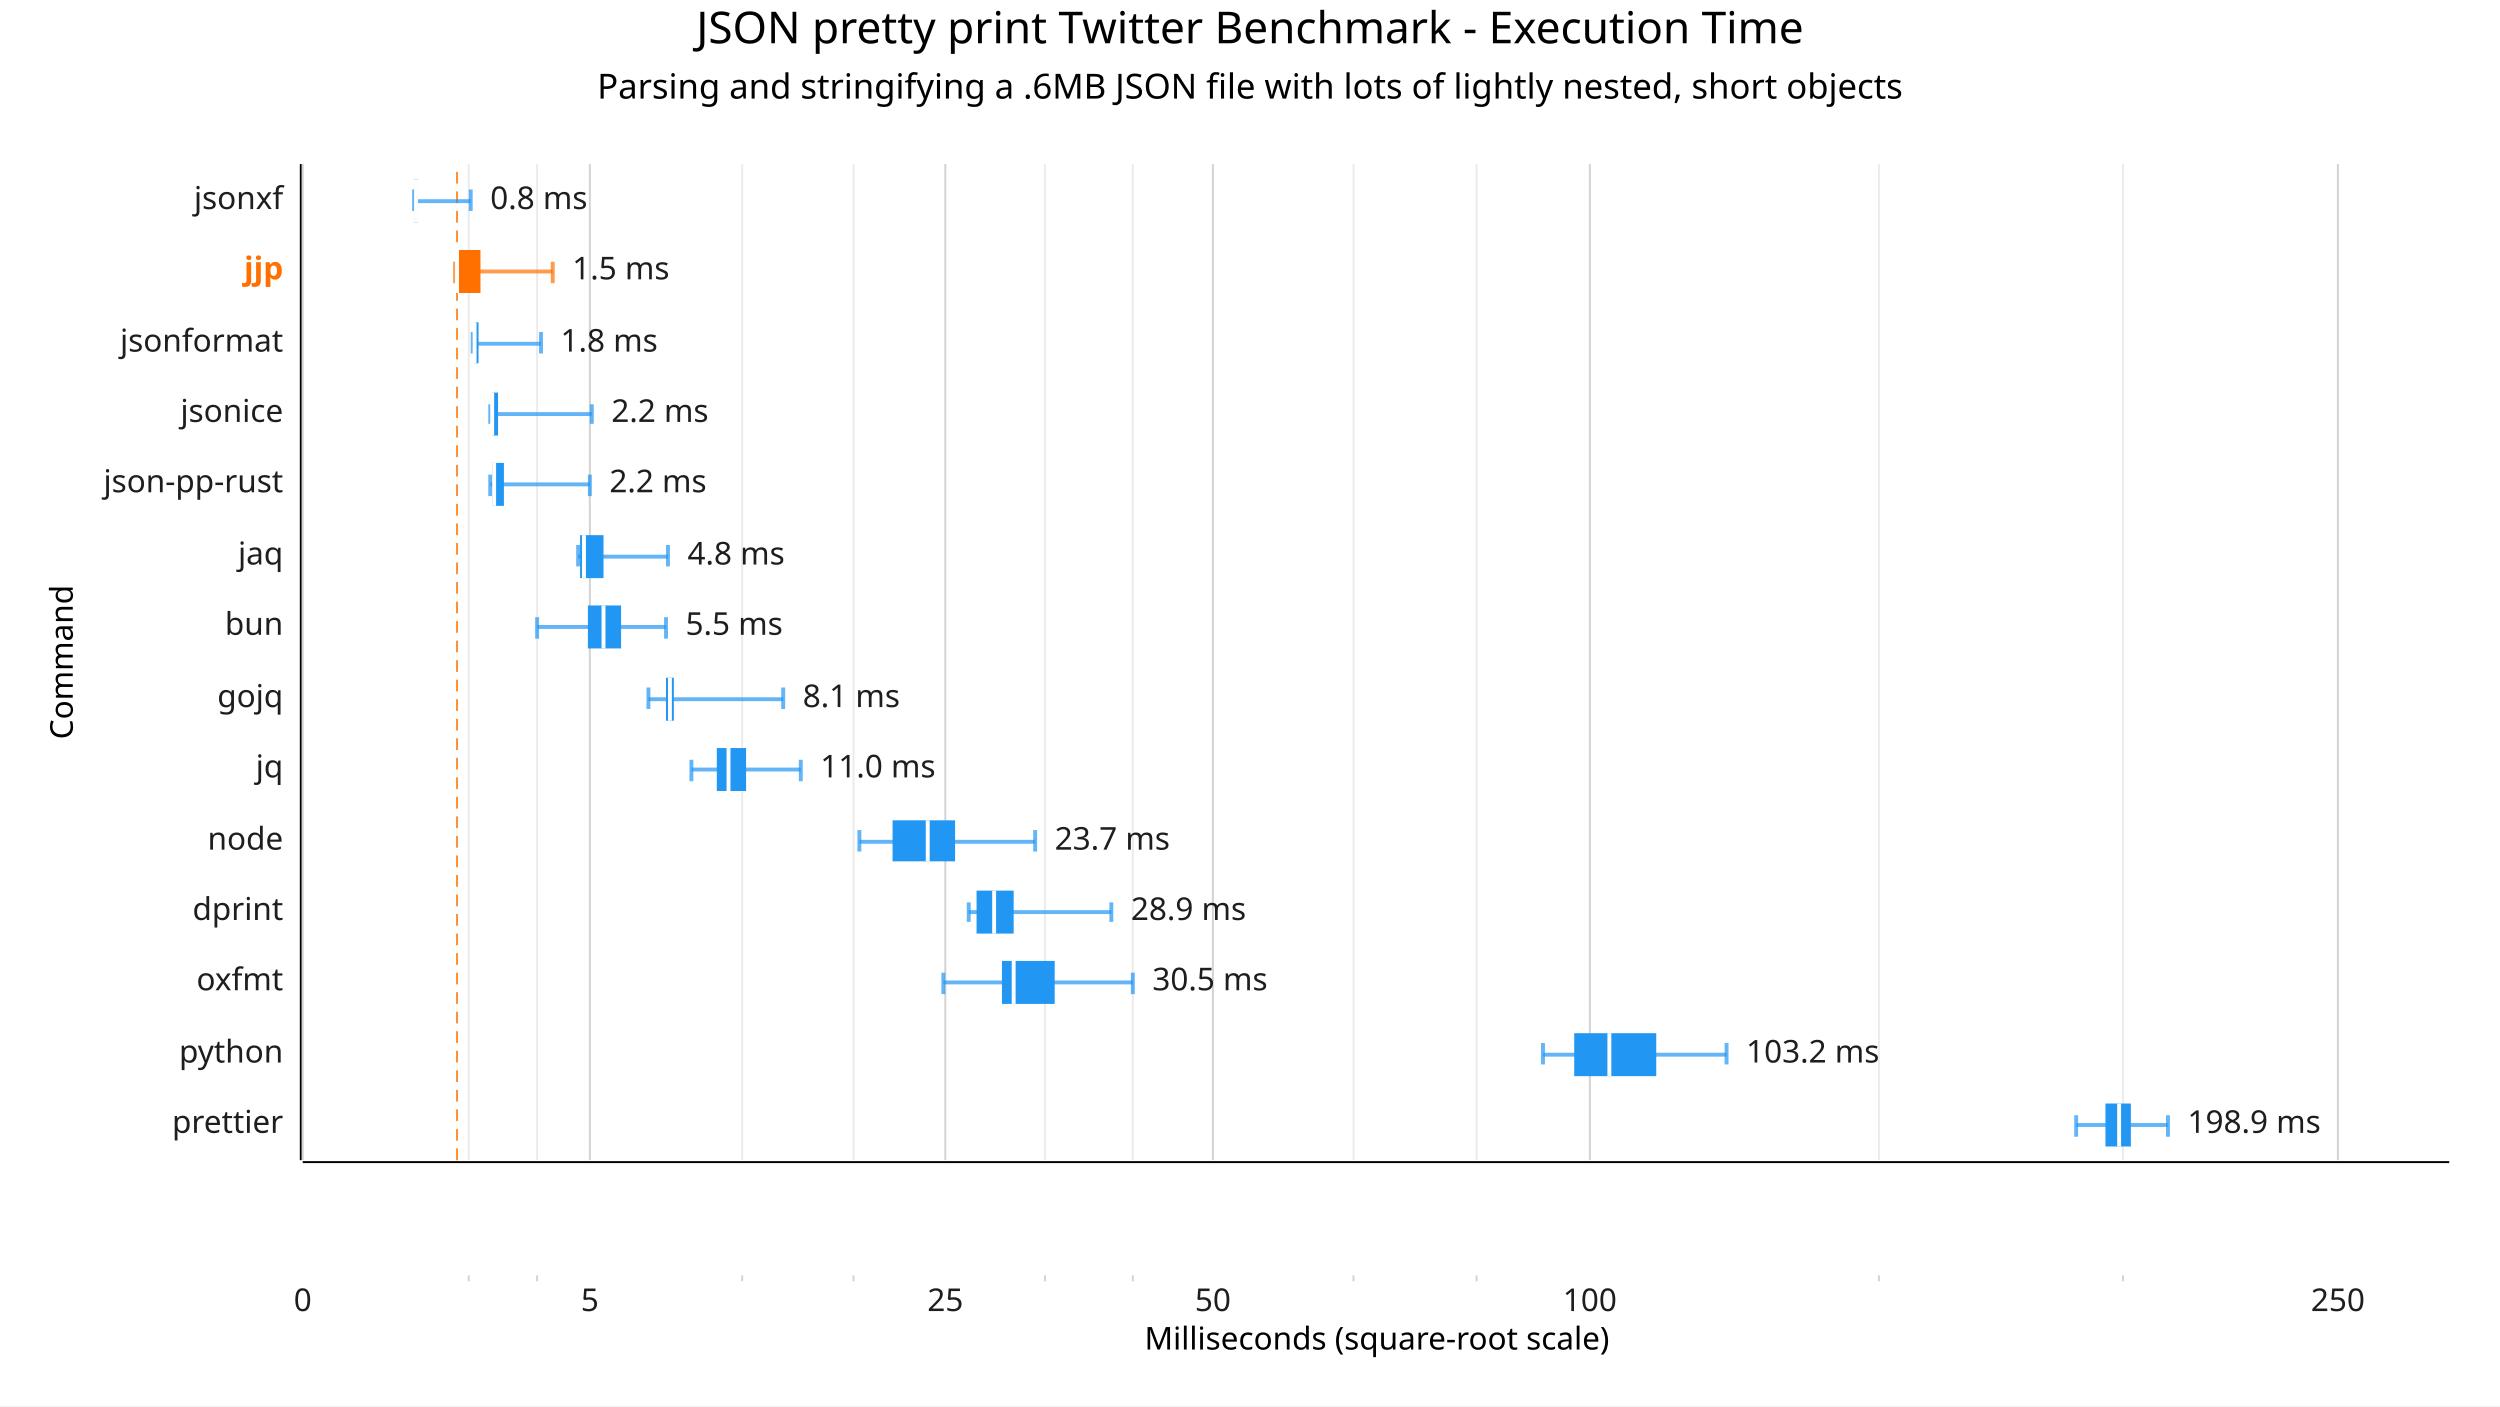
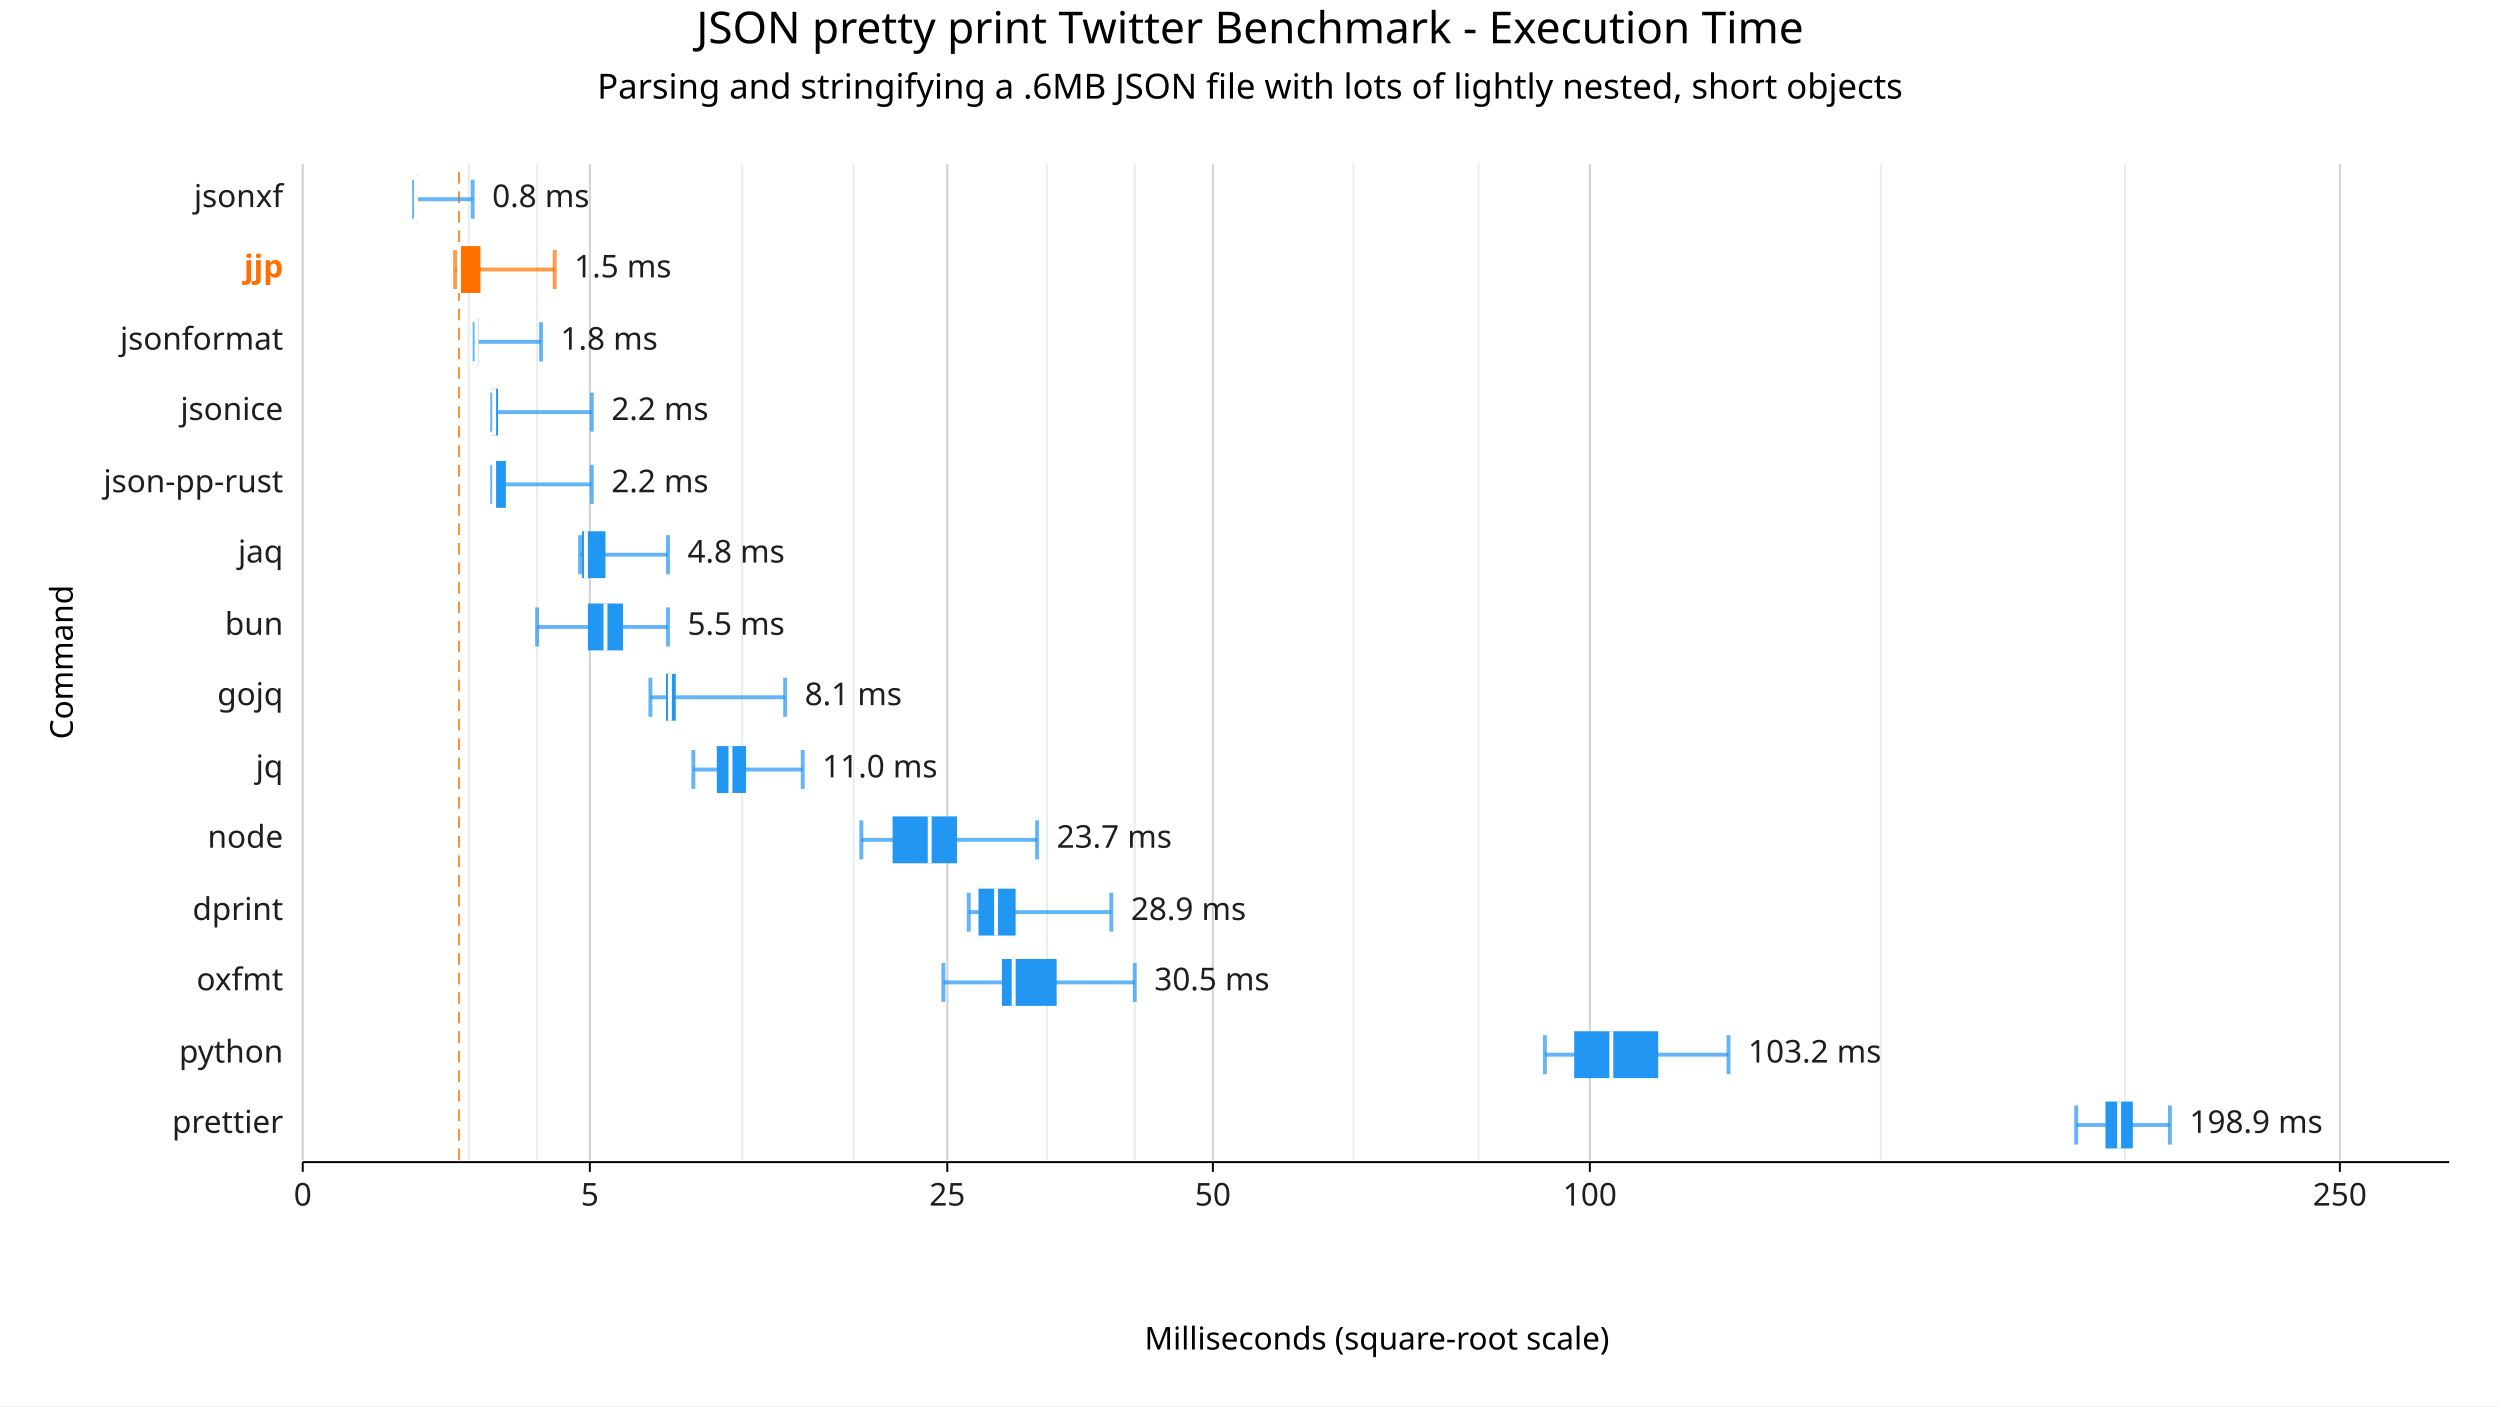
<svg xmlns="http://www.w3.org/2000/svg" width="1280" height="720" viewBox="0 0 1280 720">
  <rect x="0" y="0" width="1280" height="720" opacity="1" fill="#FFFFFF" stroke="none" />
  <text x="640" y="5" dy="0.76em" text-anchor="middle" font-family="sans-serif" font-size="22.581" opacity="1" fill="#000000">
JSON pretty print Twitter Benchmark - Execution Time
</text>
  <text x="640" y="37" dy="0.76em" text-anchor="middle" font-family="sans-serif" font-size="17.742" opacity="1" fill="#000000">
Parsing and stringifying a .6MB JSON file with lots of lightly nested, short objects
</text>
+   <line opacity="1" stroke="#EBEBEB" stroke-width="1" x1="155" y1="594" x2="155" y2="84" />
+   <line opacity="1" stroke="#EBEBEB" stroke-width="1" x1="302" y1="594" x2="302" y2="84" />
+   <line opacity="1" stroke="#EBEBEB" stroke-width="1" x1="485" y1="594" x2="485" y2="84" />
+   <line opacity="1" stroke="#EBEBEB" stroke-width="1" x1="621" y1="594" x2="621" y2="84" />
+   <line opacity="1" stroke="#EBEBEB" stroke-width="1" x1="814" y1="594" x2="814" y2="84" />
+   <line opacity="1" stroke="#EBEBEB" stroke-width="1" x1="1198" y1="594" x2="1198" y2="84" />
+   <line opacity="1" stroke="#EBEBEB" stroke-width="1" x1="240" y1="594" x2="240" y2="84" />
+   <line opacity="1" stroke="#EBEBEB" stroke-width="1" x1="275" y1="594" x2="275" y2="84" />
+   <line opacity="1" stroke="#EBEBEB" stroke-width="1" x1="380" y1="594" x2="380" y2="84" />
+   <line opacity="1" stroke="#EBEBEB" stroke-width="1" x1="437" y1="594" x2="437" y2="84" />
+   <line opacity="1" stroke="#EBEBEB" stroke-width="1" x1="536" y1="594" x2="536" y2="84" />
+   <line opacity="1" stroke="#EBEBEB" stroke-width="1" x1="581" y1="594" x2="581" y2="84" />
+   <line opacity="1" stroke="#EBEBEB" stroke-width="1" x1="693" y1="594" x2="693" y2="84" />
+   <line opacity="1" stroke="#EBEBEB" stroke-width="1" x1="757" y1="594" x2="757" y2="84" />
+   <line opacity="1" stroke="#EBEBEB" stroke-width="1" x1="963" y1="594" x2="963" y2="84" />
+   <line opacity="1" stroke="#EBEBEB" stroke-width="1" x1="1088" y1="594" x2="1088" y2="84" />
  <text x="25" y="339" dy="0.76em" text-anchor="middle" font-family="sans-serif" font-size="16.129" opacity="1" fill="#000000" transform="rotate(270, 25, 339)">
Command
</text>
  <text x="705" y="695" dy="-0.5ex" text-anchor="middle" font-family="sans-serif" font-size="16.129" opacity="1" fill="#000000">
Milliseconds (square-root scale)
</text>
-   <polyline fill="none" opacity="1" stroke="#000000" stroke-width="1" points="154,84 154,594 " />
+   <line opacity="1" stroke="#D2D2D2" stroke-width="1" x1="155" y1="594" x2="155" y2="84" />
+   <line opacity="1" stroke="#D2D2D2" stroke-width="1" x1="302" y1="594" x2="302" y2="84" />
+   <line opacity="1" stroke="#D2D2D2" stroke-width="1" x1="485" y1="594" x2="485" y2="84" />
+   <line opacity="1" stroke="#D2D2D2" stroke-width="1" x1="621" y1="594" x2="621" y2="84" />
+   <line opacity="1" stroke="#D2D2D2" stroke-width="1" x1="814" y1="594" x2="814" y2="84" />
+   <line opacity="1" stroke="#D2D2D2" stroke-width="1" x1="1198" y1="594" x2="1198" y2="84" />
  <polyline fill="none" opacity="1" stroke="#000000" stroke-width="1" points="155,595 1254,595 " />
-   <polyline fill="none" opacity="1" stroke="#EBEBEB" stroke-width="1" points="240,594 240,84 " />
-   <polyline fill="none" opacity="1" stroke="#D2D2D2" stroke-width="1" points="240,653 240,656 " />
-   <polyline fill="none" opacity="1" stroke="#EBEBEB" stroke-width="1" points="275,594 275,84 " />
-   <polyline fill="none" opacity="1" stroke="#D2D2D2" stroke-width="1" points="275,653 275,656 " />
-   <polyline fill="none" opacity="1" stroke="#EBEBEB" stroke-width="1" points="380,594 380,84 " />
-   <polyline fill="none" opacity="1" stroke="#D2D2D2" stroke-width="1" points="380,653 380,656 " />
-   <polyline fill="none" opacity="1" stroke="#EBEBEB" stroke-width="1" points="437,594 437,84 " />
-   <polyline fill="none" opacity="1" stroke="#D2D2D2" stroke-width="1" points="437,653 437,656 " />
-   <polyline fill="none" opacity="1" stroke="#EBEBEB" stroke-width="1" points="535,594 535,84 " />
-   <polyline fill="none" opacity="1" stroke="#D2D2D2" stroke-width="1" points="535,653 535,656 " />
-   <polyline fill="none" opacity="1" stroke="#EBEBEB" stroke-width="1" points="580,594 580,84 " />
-   <polyline fill="none" opacity="1" stroke="#D2D2D2" stroke-width="1" points="580,653 580,656 " />
-   <polyline fill="none" opacity="1" stroke="#EBEBEB" stroke-width="1" points="693,594 693,84 " />
-   <polyline fill="none" opacity="1" stroke="#D2D2D2" stroke-width="1" points="693,653 693,656 " />
-   <polyline fill="none" opacity="1" stroke="#EBEBEB" stroke-width="1" points="756,594 756,84 " />
-   <polyline fill="none" opacity="1" stroke="#D2D2D2" stroke-width="1" points="756,653 756,656 " />
-   <polyline fill="none" opacity="1" stroke="#EBEBEB" stroke-width="1" points="962,594 962,84 " />
-   <polyline fill="none" opacity="1" stroke="#D2D2D2" stroke-width="1" points="962,653 962,656 " />
-   <polyline fill="none" opacity="1" stroke="#EBEBEB" stroke-width="1" points="1087,594 1087,84 " />
-   <polyline fill="none" opacity="1" stroke="#D2D2D2" stroke-width="1" points="1087,653 1087,656 " />
-   <polyline fill="none" opacity="1" stroke="#D2D2D2" stroke-width="1" points="155,594 155,84 " />
-   <text x="155" y="659" dy="0.76em" text-anchor="middle" font-family="sans-serif" font-size="16.129" opacity="1" fill="#1E1E1E">
+   <text x="155" y="605" dy="0.76em" text-anchor="middle" font-family="sans-serif" font-size="16.129" opacity="1" fill="#1E1E1E">
0
</text>
-   <polyline fill="none" opacity="1" stroke="#D2D2D2" stroke-width="1" points="302,594 302,84 " />
-   <text x="302" y="659" dy="0.76em" text-anchor="middle" font-family="sans-serif" font-size="16.129" opacity="1" fill="#1E1E1E">
+   <polyline fill="none" opacity="1" stroke="#000000" stroke-width="1" points="155,595 155,600 " />
+   <text x="302" y="605" dy="0.76em" text-anchor="middle" font-family="sans-serif" font-size="16.129" opacity="1" fill="#1E1E1E">
5
</text>
-   <polyline fill="none" opacity="1" stroke="#D2D2D2" stroke-width="1" points="484,594 484,84 " />
-   <text x="484" y="659" dy="0.76em" text-anchor="middle" font-family="sans-serif" font-size="16.129" opacity="1" fill="#1E1E1E">
+   <polyline fill="none" opacity="1" stroke="#000000" stroke-width="1" points="302,595 302,600 " />
+   <text x="485" y="605" dy="0.76em" text-anchor="middle" font-family="sans-serif" font-size="16.129" opacity="1" fill="#1E1E1E">
25
</text>
-   <polyline fill="none" opacity="1" stroke="#D2D2D2" stroke-width="1" points="621,594 621,84 " />
-   <text x="621" y="659" dy="0.76em" text-anchor="middle" font-family="sans-serif" font-size="16.129" opacity="1" fill="#1E1E1E">
+   <polyline fill="none" opacity="1" stroke="#000000" stroke-width="1" points="485,595 485,600 " />
+   <text x="621" y="605" dy="0.76em" text-anchor="middle" font-family="sans-serif" font-size="16.129" opacity="1" fill="#1E1E1E">
50
</text>
-   <polyline fill="none" opacity="1" stroke="#D2D2D2" stroke-width="1" points="814,594 814,84 " />
-   <text x="814" y="659" dy="0.76em" text-anchor="middle" font-family="sans-serif" font-size="16.129" opacity="1" fill="#1E1E1E">
+   <polyline fill="none" opacity="1" stroke="#000000" stroke-width="1" points="621,595 621,600 " />
+   <text x="814" y="605" dy="0.76em" text-anchor="middle" font-family="sans-serif" font-size="16.129" opacity="1" fill="#1E1E1E">
100
</text>
-   <polyline fill="none" opacity="1" stroke="#D2D2D2" stroke-width="1" points="1197,594 1197,84 " />
-   <text x="1197" y="659" dy="0.76em" text-anchor="middle" font-family="sans-serif" font-size="16.129" opacity="1" fill="#1E1E1E">
+   <polyline fill="none" opacity="1" stroke="#000000" stroke-width="1" points="814,595 814,600 " />
+   <text x="1198" y="605" dy="0.76em" text-anchor="middle" font-family="sans-serif" font-size="16.129" opacity="1" fill="#1E1E1E">
250
</text>
-   <polyline fill="none" opacity="0.8" stroke="#FF7000" stroke-width="1" points="234,594 234,588 " />
-   <polyline fill="none" opacity="0.8" stroke="#FF7000" stroke-width="1" points="234,584 234,578 " />
-   <polyline fill="none" opacity="0.8" stroke="#FF7000" stroke-width="1" points="234,574 234,568 " />
-   <polyline fill="none" opacity="0.8" stroke="#FF7000" stroke-width="1" points="234,564 234,558 " />
-   <polyline fill="none" opacity="0.8" stroke="#FF7000" stroke-width="1" points="234,554 234,548 " />
-   <polyline fill="none" opacity="0.8" stroke="#FF7000" stroke-width="1" points="234,544 234,538 " />
-   <polyline fill="none" opacity="0.8" stroke="#FF7000" stroke-width="1" points="234,534 234,528 " />
-   <polyline fill="none" opacity="0.8" stroke="#FF7000" stroke-width="1" points="234,524 234,518 " />
-   <polyline fill="none" opacity="0.8" stroke="#FF7000" stroke-width="1" points="234,514 234,508 " />
-   <polyline fill="none" opacity="0.8" stroke="#FF7000" stroke-width="1" points="234,504 234,498 " />
-   <polyline fill="none" opacity="0.8" stroke="#FF7000" stroke-width="1" points="234,494 234,488 " />
-   <polyline fill="none" opacity="0.8" stroke="#FF7000" stroke-width="1" points="234,484 234,478 " />
-   <polyline fill="none" opacity="0.8" stroke="#FF7000" stroke-width="1" points="234,474 234,468 " />
-   <polyline fill="none" opacity="0.8" stroke="#FF7000" stroke-width="1" points="234,464 234,458 " />
-   <polyline fill="none" opacity="0.8" stroke="#FF7000" stroke-width="1" points="234,454 234,448 " />
-   <polyline fill="none" opacity="0.8" stroke="#FF7000" stroke-width="1" points="234,444 234,438 " />
-   <polyline fill="none" opacity="0.8" stroke="#FF7000" stroke-width="1" points="234,434 234,428 " />
-   <polyline fill="none" opacity="0.8" stroke="#FF7000" stroke-width="1" points="234,424 234,418 " />
-   <polyline fill="none" opacity="0.8" stroke="#FF7000" stroke-width="1" points="234,414 234,408 " />
-   <polyline fill="none" opacity="0.8" stroke="#FF7000" stroke-width="1" points="234,404 234,398 " />
-   <polyline fill="none" opacity="0.8" stroke="#FF7000" stroke-width="1" points="234,394 234,388 " />
-   <polyline fill="none" opacity="0.8" stroke="#FF7000" stroke-width="1" points="234,384 234,378 " />
-   <polyline fill="none" opacity="0.8" stroke="#FF7000" stroke-width="1" points="234,374 234,368 " />
-   <polyline fill="none" opacity="0.8" stroke="#FF7000" stroke-width="1" points="234,364 234,358 " />
-   <polyline fill="none" opacity="0.8" stroke="#FF7000" stroke-width="1" points="234,354 234,348 " />
-   <polyline fill="none" opacity="0.8" stroke="#FF7000" stroke-width="1" points="234,344 234,338 " />
-   <polyline fill="none" opacity="0.8" stroke="#FF7000" stroke-width="1" points="234,334 234,328 " />
-   <polyline fill="none" opacity="0.8" stroke="#FF7000" stroke-width="1" points="234,324 234,318 " />
-   <polyline fill="none" opacity="0.8" stroke="#FF7000" stroke-width="1" points="234,314 234,308 " />
-   <polyline fill="none" opacity="0.8" stroke="#FF7000" stroke-width="1" points="234,304 234,298 " />
-   <polyline fill="none" opacity="0.8" stroke="#FF7000" stroke-width="1" points="234,294 234,288 " />
-   <polyline fill="none" opacity="0.8" stroke="#FF7000" stroke-width="1" points="234,284 234,278 " />
-   <polyline fill="none" opacity="0.8" stroke="#FF7000" stroke-width="1" points="234,274 234,268 " />
-   <polyline fill="none" opacity="0.8" stroke="#FF7000" stroke-width="1" points="234,264 234,258 " />
-   <polyline fill="none" opacity="0.8" stroke="#FF7000" stroke-width="1" points="234,254 234,248 " />
-   <polyline fill="none" opacity="0.8" stroke="#FF7000" stroke-width="1" points="234,244 234,238 " />
-   <polyline fill="none" opacity="0.8" stroke="#FF7000" stroke-width="1" points="234,234 234,228 " />
-   <polyline fill="none" opacity="0.8" stroke="#FF7000" stroke-width="1" points="234,224 234,218 " />
-   <polyline fill="none" opacity="0.8" stroke="#FF7000" stroke-width="1" points="234,214 234,208 " />
-   <polyline fill="none" opacity="0.8" stroke="#FF7000" stroke-width="1" points="234,204 234,198 " />
-   <polyline fill="none" opacity="0.8" stroke="#FF7000" stroke-width="1" points="234,194 234,188 " />
-   <polyline fill="none" opacity="0.8" stroke="#FF7000" stroke-width="1" points="234,184 234,178 " />
-   <polyline fill="none" opacity="0.8" stroke="#FF7000" stroke-width="1" points="234,174 234,168 " />
-   <polyline fill="none" opacity="0.8" stroke="#FF7000" stroke-width="1" points="234,164 234,158 " />
-   <polyline fill="none" opacity="0.8" stroke="#FF7000" stroke-width="1" points="234,154 234,148 " />
-   <polyline fill="none" opacity="0.8" stroke="#FF7000" stroke-width="1" points="234,144 234,138 " />
-   <polyline fill="none" opacity="0.8" stroke="#FF7000" stroke-width="1" points="234,134 234,128 " />
-   <polyline fill="none" opacity="0.8" stroke="#FF7000" stroke-width="1" points="234,124 234,118 " />
-   <polyline fill="none" opacity="0.8" stroke="#FF7000" stroke-width="1" points="234,114 234,108 " />
-   <polyline fill="none" opacity="0.8" stroke="#FF7000" stroke-width="1" points="234,104 234,98 " />
-   <polyline fill="none" opacity="0.8" stroke="#FF7000" stroke-width="1" points="234,94 234,88 " />
-   <polyline fill="none" opacity="0.7" stroke="#2196F3" stroke-width="2" points="212,103 241,103 " />
-   <polyline fill="none" opacity="0.7" stroke="#2196F3" stroke-width="2" points="212,108 212,97 " />
-   <polyline fill="none" opacity="0.7" stroke="#2196F3" stroke-width="2" points="241,108 241,97 " />
-   <rect x="212" y="92" width="2" height="22" opacity="1" fill="#2196F3" stroke="none" />
-   <polyline fill="none" opacity="1" stroke="#FFFFFF" stroke-width="2" points="213,114 213,92 " />
-   <text x="251" y="103" dy="0.5ex" text-anchor="start" font-family="sans-serif" font-size="16.129" opacity="1" fill="#1E1E1E">
- 0.8 ms
- </text>
-   <text x="145" y="103" dy="0.5ex" text-anchor="end" font-family="sans-serif" font-size="16.129" opacity="1" fill="#1E1E1E">
- jsonxf
- </text>
-   <polyline fill="none" opacity="0.7" stroke="#FF7000" stroke-width="2" points="233,139 283,139 " />
-   <polyline fill="none" opacity="0.7" stroke="#FF7000" stroke-width="2" points="233,145 233,134 " />
-   <polyline fill="none" opacity="0.7" stroke="#FF7000" stroke-width="2" points="283,145 283,134 " />
-   <rect x="234" y="128" width="12" height="22" opacity="1" fill="#FF7000" stroke="none" />
-   <polyline fill="none" opacity="1" stroke="#FFFFFF" stroke-width="2" points="234,150 234,128 " />
-   <text x="293" y="139" dy="0.5ex" text-anchor="start" font-family="sans-serif" font-size="16.129" opacity="1" fill="#1E1E1E">
- 1.5 ms
- </text>
-   <text x="145" y="139" dy="0.5ex" text-anchor="end" font-family="sans-serif" font-size="16.129" opacity="1" fill="#FF7000" font-weight="bold">
- jjp
- </text>
-   <polyline fill="none" opacity="0.7" stroke="#2196F3" stroke-width="2" points="242,176 277,176 " />
-   <polyline fill="none" opacity="0.7" stroke="#2196F3" stroke-width="2" points="242,181 242,170 " />
-   <polyline fill="none" opacity="0.7" stroke="#2196F3" stroke-width="2" points="277,181 277,170 " />
-   <rect x="243" y="165" width="2" height="21" opacity="1" fill="#2196F3" stroke="none" />
-   <polyline fill="none" opacity="1" stroke="#FFFFFF" stroke-width="2" points="243,186 243,165 " />
-   <text x="287" y="176" dy="0.5ex" text-anchor="start" font-family="sans-serif" font-size="16.129" opacity="1" fill="#1E1E1E">
- 1.8 ms
- </text>
-   <text x="145" y="176" dy="0.5ex" text-anchor="end" font-family="sans-serif" font-size="16.129" opacity="1" fill="#1E1E1E">
- jsonformat
- </text>
-   <polyline fill="none" opacity="0.7" stroke="#2196F3" stroke-width="2" points="251,212 303,212 " />
-   <polyline fill="none" opacity="0.7" stroke="#2196F3" stroke-width="2" points="251,217 251,207 " />
-   <polyline fill="none" opacity="0.7" stroke="#2196F3" stroke-width="2" points="303,217 303,207 " />
-   <rect x="252" y="201" width="3" height="22" opacity="1" fill="#2196F3" stroke="none" />
-   <polyline fill="none" opacity="1" stroke="#FFFFFF" stroke-width="2" points="252,223 252,201 " />
-   <text x="313" y="212" dy="0.5ex" text-anchor="start" font-family="sans-serif" font-size="16.129" opacity="1" fill="#1E1E1E">
- 2.2 ms
- </text>
-   <text x="145" y="212" dy="0.5ex" text-anchor="end" font-family="sans-serif" font-size="16.129" opacity="1" fill="#1E1E1E">
- jsonice
- </text>
-   <polyline fill="none" opacity="0.7" stroke="#2196F3" stroke-width="2" points="251,248 302,248 " />
-   <polyline fill="none" opacity="0.7" stroke="#2196F3" stroke-width="2" points="251,254 251,243 " />
-   <polyline fill="none" opacity="0.7" stroke="#2196F3" stroke-width="2" points="302,254 302,243 " />
-   <rect x="252" y="237" width="6" height="22" opacity="1" fill="#2196F3" stroke="none" />
-   <polyline fill="none" opacity="1" stroke="#FFFFFF" stroke-width="2" points="253,259 253,237 " />
-   <text x="312" y="248" dy="0.5ex" text-anchor="start" font-family="sans-serif" font-size="16.129" opacity="1" fill="#1E1E1E">
+   <polyline fill="none" opacity="1" stroke="#000000" stroke-width="1" points="1198,595 1198,600 " />
+   <polyline fill="none" opacity="0.8" stroke="#FF7000" stroke-width="1" points="235,594 235,588 " />
+   <polyline fill="none" opacity="0.8" stroke="#FF7000" stroke-width="1" points="235,584 235,578 " />
+   <polyline fill="none" opacity="0.8" stroke="#FF7000" stroke-width="1" points="235,574 235,568 " />
+   <polyline fill="none" opacity="0.8" stroke="#FF7000" stroke-width="1" points="235,564 235,558 " />
+   <polyline fill="none" opacity="0.8" stroke="#FF7000" stroke-width="1" points="235,554 235,548 " />
+   <polyline fill="none" opacity="0.8" stroke="#FF7000" stroke-width="1" points="235,544 235,538 " />
+   <polyline fill="none" opacity="0.8" stroke="#FF7000" stroke-width="1" points="235,534 235,528 " />
+   <polyline fill="none" opacity="0.8" stroke="#FF7000" stroke-width="1" points="235,524 235,518 " />
+   <polyline fill="none" opacity="0.8" stroke="#FF7000" stroke-width="1" points="235,514 235,508 " />
+   <polyline fill="none" opacity="0.8" stroke="#FF7000" stroke-width="1" points="235,504 235,498 " />
+   <polyline fill="none" opacity="0.8" stroke="#FF7000" stroke-width="1" points="235,494 235,488 " />
+   <polyline fill="none" opacity="0.8" stroke="#FF7000" stroke-width="1" points="235,484 235,478 " />
+   <polyline fill="none" opacity="0.8" stroke="#FF7000" stroke-width="1" points="235,474 235,468 " />
+   <polyline fill="none" opacity="0.8" stroke="#FF7000" stroke-width="1" points="235,464 235,458 " />
+   <polyline fill="none" opacity="0.8" stroke="#FF7000" stroke-width="1" points="235,454 235,448 " />
+   <polyline fill="none" opacity="0.8" stroke="#FF7000" stroke-width="1" points="235,444 235,438 " />
+   <polyline fill="none" opacity="0.8" stroke="#FF7000" stroke-width="1" points="235,434 235,428 " />
+   <polyline fill="none" opacity="0.8" stroke="#FF7000" stroke-width="1" points="235,424 235,418 " />
+   <polyline fill="none" opacity="0.8" stroke="#FF7000" stroke-width="1" points="235,414 235,408 " />
+   <polyline fill="none" opacity="0.8" stroke="#FF7000" stroke-width="1" points="235,404 235,398 " />
+   <polyline fill="none" opacity="0.8" stroke="#FF7000" stroke-width="1" points="235,394 235,388 " />
+   <polyline fill="none" opacity="0.8" stroke="#FF7000" stroke-width="1" points="235,384 235,378 " />
+   <polyline fill="none" opacity="0.8" stroke="#FF7000" stroke-width="1" points="235,374 235,368 " />
+   <polyline fill="none" opacity="0.8" stroke="#FF7000" stroke-width="1" points="235,364 235,358 " />
+   <polyline fill="none" opacity="0.8" stroke="#FF7000" stroke-width="1" points="235,354 235,348 " />
+   <polyline fill="none" opacity="0.8" stroke="#FF7000" stroke-width="1" points="235,344 235,338 " />
+   <polyline fill="none" opacity="0.8" stroke="#FF7000" stroke-width="1" points="235,334 235,328 " />
+   <polyline fill="none" opacity="0.8" stroke="#FF7000" stroke-width="1" points="235,324 235,318 " />
+   <polyline fill="none" opacity="0.8" stroke="#FF7000" stroke-width="1" points="235,314 235,308 " />
+   <polyline fill="none" opacity="0.8" stroke="#FF7000" stroke-width="1" points="235,304 235,298 " />
+   <polyline fill="none" opacity="0.8" stroke="#FF7000" stroke-width="1" points="235,294 235,288 " />
+   <polyline fill="none" opacity="0.8" stroke="#FF7000" stroke-width="1" points="235,284 235,278 " />
+   <polyline fill="none" opacity="0.8" stroke="#FF7000" stroke-width="1" points="235,274 235,268 " />
+   <polyline fill="none" opacity="0.8" stroke="#FF7000" stroke-width="1" points="235,264 235,258 " />
+   <polyline fill="none" opacity="0.8" stroke="#FF7000" stroke-width="1" points="235,254 235,248 " />
+   <polyline fill="none" opacity="0.8" stroke="#FF7000" stroke-width="1" points="235,244 235,238 " />
+   <polyline fill="none" opacity="0.8" stroke="#FF7000" stroke-width="1" points="235,234 235,228 " />
+   <polyline fill="none" opacity="0.8" stroke="#FF7000" stroke-width="1" points="235,224 235,218 " />
+   <polyline fill="none" opacity="0.8" stroke="#FF7000" stroke-width="1" points="235,214 235,208 " />
+   <polyline fill="none" opacity="0.8" stroke="#FF7000" stroke-width="1" points="235,204 235,198 " />
+   <polyline fill="none" opacity="0.8" stroke="#FF7000" stroke-width="1" points="235,194 235,188 " />
+   <polyline fill="none" opacity="0.8" stroke="#FF7000" stroke-width="1" points="235,184 235,178 " />
+   <polyline fill="none" opacity="0.8" stroke="#FF7000" stroke-width="1" points="235,174 235,168 " />
+   <polyline fill="none" opacity="0.8" stroke="#FF7000" stroke-width="1" points="235,164 235,158 " />
+   <polyline fill="none" opacity="0.8" stroke="#FF7000" stroke-width="1" points="235,154 235,148 " />
+   <polyline fill="none" opacity="0.8" stroke="#FF7000" stroke-width="1" points="235,144 235,138 " />
+   <polyline fill="none" opacity="0.8" stroke="#FF7000" stroke-width="1" points="235,134 235,128 " />
+   <polyline fill="none" opacity="0.8" stroke="#FF7000" stroke-width="1" points="235,124 235,118 " />
+   <polyline fill="none" opacity="0.8" stroke="#FF7000" stroke-width="1" points="235,114 235,108 " />
+   <polyline fill="none" opacity="0.8" stroke="#FF7000" stroke-width="1" points="235,104 235,98 " />
+   <polyline fill="none" opacity="0.8" stroke="#FF7000" stroke-width="1" points="235,94 235,88 " />
+   <polyline fill="none" opacity="0.7" stroke="#2196F3" stroke-width="2" points="1063,576 1111,576 " />
+   <polyline fill="none" opacity="1" stroke="#2196F3" stroke-width="24" points="1078,576 1092,576 " />
+   <polyline fill="none" opacity="0.7" stroke="#2196F3" stroke-width="2" points="1063,566 1063,586 " />
+   <polyline fill="none" opacity="0.7" stroke="#2196F3" stroke-width="2" points="1111,566 1111,586 " />
+   <polyline fill="none" opacity="1" stroke="#FFFFFF" stroke-width="2" points="1085,564 1085,588 " />
+   <text x="1121" y="576" dy="0.5ex" text-anchor="start" font-family="sans-serif" font-size="16.129" opacity="1" fill="#1E1E1E">
+ 198.9 ms
+ </text>
+   <text x="145" y="576" dy="0.5ex" text-anchor="end" font-family="sans-serif" font-size="16.129" opacity="1" fill="#1E1E1E">
+ prettier
+ </text>
+   <polyline fill="none" opacity="0.7" stroke="#2196F3" stroke-width="2" points="791,540 885,540 " />
+   <polyline fill="none" opacity="1" stroke="#2196F3" stroke-width="24" points="806,540 849,540 " />
+   <polyline fill="none" opacity="0.7" stroke="#2196F3" stroke-width="2" points="791,530 791,550 " />
+   <polyline fill="none" opacity="0.7" stroke="#2196F3" stroke-width="2" points="885,530 885,550 " />
+   <polyline fill="none" opacity="1" stroke="#FFFFFF" stroke-width="2" points="825,528 825,552 " />
+   <text x="895" y="540" dy="0.5ex" text-anchor="start" font-family="sans-serif" font-size="16.129" opacity="1" fill="#1E1E1E">
+ 103.2 ms
+ </text>
+   <text x="145" y="540" dy="0.5ex" text-anchor="end" font-family="sans-serif" font-size="16.129" opacity="1" fill="#1E1E1E">
+ python
+ </text>
+   <polyline fill="none" opacity="0.7" stroke="#2196F3" stroke-width="2" points="483,503 581,503 " />
+   <polyline fill="none" opacity="1" stroke="#2196F3" stroke-width="24" points="513,503 541,503 " />
+   <polyline fill="none" opacity="0.7" stroke="#2196F3" stroke-width="2" points="483,493 483,513 " />
+   <polyline fill="none" opacity="0.7" stroke="#2196F3" stroke-width="2" points="581,493 581,513 " />
+   <polyline fill="none" opacity="1" stroke="#FFFFFF" stroke-width="2" points="519,491 519,515 " />
+   <text x="591" y="503" dy="0.5ex" text-anchor="start" font-family="sans-serif" font-size="16.129" opacity="1" fill="#1E1E1E">
+ 30.5 ms
+ </text>
+   <text x="145" y="503" dy="0.5ex" text-anchor="end" font-family="sans-serif" font-size="16.129" opacity="1" fill="#1E1E1E">
+ oxfmt
+ </text>
+   <polyline fill="none" opacity="0.7" stroke="#2196F3" stroke-width="2" points="496,467 569,467 " />
+   <polyline fill="none" opacity="1" stroke="#2196F3" stroke-width="24" points="501,467 520,467 " />
+   <polyline fill="none" opacity="0.7" stroke="#2196F3" stroke-width="2" points="496,457 496,477 " />
+   <polyline fill="none" opacity="0.7" stroke="#2196F3" stroke-width="2" points="569,457 569,477 " />
+   <polyline fill="none" opacity="1" stroke="#FFFFFF" stroke-width="2" points="510,455 510,479 " />
+   <text x="579" y="467" dy="0.5ex" text-anchor="start" font-family="sans-serif" font-size="16.129" opacity="1" fill="#1E1E1E">
+ 28.9 ms
+ </text>
+   <text x="145" y="467" dy="0.5ex" text-anchor="end" font-family="sans-serif" font-size="16.129" opacity="1" fill="#1E1E1E">
+ dprint
+ </text>
+   <polyline fill="none" opacity="0.7" stroke="#2196F3" stroke-width="2" points="441,430 531,430 " />
+   <polyline fill="none" opacity="1" stroke="#2196F3" stroke-width="24" points="457,430 490,430 " />
+   <polyline fill="none" opacity="0.7" stroke="#2196F3" stroke-width="2" points="441,420 441,440 " />
+   <polyline fill="none" opacity="0.7" stroke="#2196F3" stroke-width="2" points="531,420 531,440 " />
+   <polyline fill="none" opacity="1" stroke="#FFFFFF" stroke-width="2" points="476,418 476,442 " />
+   <text x="541" y="430" dy="0.5ex" text-anchor="start" font-family="sans-serif" font-size="16.129" opacity="1" fill="#1E1E1E">
+ 23.7 ms
+ </text>
+   <text x="145" y="430" dy="0.5ex" text-anchor="end" font-family="sans-serif" font-size="16.129" opacity="1" fill="#1E1E1E">
+ node
+ </text>
+   <polyline fill="none" opacity="0.7" stroke="#2196F3" stroke-width="2" points="355,394 411,394 " />
+   <polyline fill="none" opacity="1" stroke="#2196F3" stroke-width="24" points="367,394 382,394 " />
+   <polyline fill="none" opacity="0.7" stroke="#2196F3" stroke-width="2" points="355,384 355,404 " />
+   <polyline fill="none" opacity="0.7" stroke="#2196F3" stroke-width="2" points="411,384 411,404 " />
+   <polyline fill="none" opacity="1" stroke="#FFFFFF" stroke-width="2" points="374,382 374,406 " />
+   <text x="421" y="394" dy="0.5ex" text-anchor="start" font-family="sans-serif" font-size="16.129" opacity="1" fill="#1E1E1E">
+ 11.0 ms
+ </text>
+   <text x="145" y="394" dy="0.5ex" text-anchor="end" font-family="sans-serif" font-size="16.129" opacity="1" fill="#1E1E1E">
+ jq
+ </text>
+   <polyline fill="none" opacity="0.7" stroke="#2196F3" stroke-width="2" points="333,357 402,357 " />
+   <polyline fill="none" opacity="1" stroke="#2196F3" stroke-width="24" points="341,357 346,357 " />
+   <polyline fill="none" opacity="0.7" stroke="#2196F3" stroke-width="2" points="333,347 333,367 " />
+   <polyline fill="none" opacity="0.7" stroke="#2196F3" stroke-width="2" points="402,347 402,367 " />
+   <polyline fill="none" opacity="1" stroke="#FFFFFF" stroke-width="2" points="343,345 343,369 " />
+   <text x="412" y="357" dy="0.5ex" text-anchor="start" font-family="sans-serif" font-size="16.129" opacity="1" fill="#1E1E1E">
+ 8.1 ms
+ </text>
+   <text x="145" y="357" dy="0.5ex" text-anchor="end" font-family="sans-serif" font-size="16.129" opacity="1" fill="#1E1E1E">
+ gojq
+ </text>
+   <polyline fill="none" opacity="0.7" stroke="#2196F3" stroke-width="2" points="275,321 342,321 " />
+   <polyline fill="none" opacity="1" stroke="#2196F3" stroke-width="24" points="301,321 319,321 " />
+   <polyline fill="none" opacity="0.7" stroke="#2196F3" stroke-width="2" points="275,311 275,331 " />
+   <polyline fill="none" opacity="0.7" stroke="#2196F3" stroke-width="2" points="342,311 342,331 " />
+   <polyline fill="none" opacity="1" stroke="#FFFFFF" stroke-width="2" points="310,309 310,333 " />
+   <text x="352" y="321" dy="0.5ex" text-anchor="start" font-family="sans-serif" font-size="16.129" opacity="1" fill="#1E1E1E">
+ 5.5 ms
+ </text>
+   <text x="145" y="321" dy="0.5ex" text-anchor="end" font-family="sans-serif" font-size="16.129" opacity="1" fill="#1E1E1E">
+ bun
+ </text>
+   <polyline fill="none" opacity="0.7" stroke="#2196F3" stroke-width="2" points="297,284 342,284 " />
+   <polyline fill="none" opacity="1" stroke="#2196F3" stroke-width="24" points="298,284 310,284 " />
+   <polyline fill="none" opacity="0.7" stroke="#2196F3" stroke-width="2" points="297,274 297,294 " />
+   <polyline fill="none" opacity="0.7" stroke="#2196F3" stroke-width="2" points="342,274 342,294 " />
+   <polyline fill="none" opacity="1" stroke="#FFFFFF" stroke-width="2" points="300,272 300,296 " />
+   <text x="352" y="284" dy="0.5ex" text-anchor="start" font-family="sans-serif" font-size="16.129" opacity="1" fill="#1E1E1E">
+ 4.8 ms
+ </text>
+   <text x="145" y="284" dy="0.5ex" text-anchor="end" font-family="sans-serif" font-size="16.129" opacity="1" fill="#1E1E1E">
+ jaq
+ </text>
+   <polyline fill="none" opacity="0.7" stroke="#2196F3" stroke-width="2" points="252,248 303,248 " />
+   <polyline fill="none" opacity="1" stroke="#2196F3" stroke-width="24" points="253,248 259,248 " />
+   <polyline fill="none" opacity="0.7" stroke="#2196F3" stroke-width="2" points="252,238 252,258 " />
+   <polyline fill="none" opacity="0.7" stroke="#2196F3" stroke-width="2" points="303,238 303,258 " />
+   <polyline fill="none" opacity="1" stroke="#FFFFFF" stroke-width="2" points="253,236 253,260 " />
+   <text x="313" y="248" dy="0.5ex" text-anchor="start" font-family="sans-serif" font-size="16.129" opacity="1" fill="#1E1E1E">
2.2 ms
</text>
  <text x="145" y="248" dy="0.5ex" text-anchor="end" font-family="sans-serif" font-size="16.129" opacity="1" fill="#1E1E1E">
json-pp-rust
</text>
-   <polyline fill="none" opacity="0.7" stroke="#2196F3" stroke-width="2" points="296,285 342,285 " />
-   <polyline fill="none" opacity="0.7" stroke="#2196F3" stroke-width="2" points="296,290 296,279 " />
-   <polyline fill="none" opacity="0.7" stroke="#2196F3" stroke-width="2" points="342,290 342,279 " />
-   <rect x="297" y="274" width="12" height="22" opacity="1" fill="#2196F3" stroke="none" />
-   <polyline fill="none" opacity="1" stroke="#FFFFFF" stroke-width="2" points="299,296 299,274 " />
-   <text x="352" y="285" dy="0.5ex" text-anchor="start" font-family="sans-serif" font-size="16.129" opacity="1" fill="#1E1E1E">
- 4.8 ms
- </text>
-   <text x="145" y="285" dy="0.5ex" text-anchor="end" font-family="sans-serif" font-size="16.129" opacity="1" fill="#1E1E1E">
- jaq
- </text>
-   <polyline fill="none" opacity="0.7" stroke="#2196F3" stroke-width="2" points="275,321 341,321 " />
-   <polyline fill="none" opacity="0.7" stroke="#2196F3" stroke-width="2" points="275,327 275,316 " />
-   <polyline fill="none" opacity="0.7" stroke="#2196F3" stroke-width="2" points="341,327 341,316 " />
-   <rect x="301" y="310" width="17" height="22" opacity="1" fill="#2196F3" stroke="none" />
-   <polyline fill="none" opacity="1" stroke="#FFFFFF" stroke-width="2" points="309,332 309,310 " />
-   <text x="351" y="321" dy="0.5ex" text-anchor="start" font-family="sans-serif" font-size="16.129" opacity="1" fill="#1E1E1E">
- 5.5 ms
- </text>
-   <text x="145" y="321" dy="0.5ex" text-anchor="end" font-family="sans-serif" font-size="16.129" opacity="1" fill="#1E1E1E">
- bun
- </text>
-   <polyline fill="none" opacity="0.7" stroke="#2196F3" stroke-width="2" points="332,358 401,358 " />
-   <polyline fill="none" opacity="0.7" stroke="#2196F3" stroke-width="2" points="332,363 332,352 " />
-   <polyline fill="none" opacity="0.7" stroke="#2196F3" stroke-width="2" points="401,363 401,352 " />
-   <rect x="341" y="347" width="4" height="22" opacity="1" fill="#2196F3" stroke="none" />
-   <polyline fill="none" opacity="1" stroke="#FFFFFF" stroke-width="2" points="343,369 343,347 " />
-   <text x="411" y="358" dy="0.5ex" text-anchor="start" font-family="sans-serif" font-size="16.129" opacity="1" fill="#1E1E1E">
- 8.1 ms
- </text>
-   <text x="145" y="358" dy="0.5ex" text-anchor="end" font-family="sans-serif" font-size="16.129" opacity="1" fill="#1E1E1E">
- gojq
- </text>
-   <polyline fill="none" opacity="0.7" stroke="#2196F3" stroke-width="2" points="354,394 410,394 " />
-   <polyline fill="none" opacity="0.7" stroke="#2196F3" stroke-width="2" points="354,400 354,389 " />
-   <polyline fill="none" opacity="0.7" stroke="#2196F3" stroke-width="2" points="410,400 410,389 " />
-   <rect x="367" y="383" width="15" height="22" opacity="1" fill="#2196F3" stroke="none" />
-   <polyline fill="none" opacity="1" stroke="#FFFFFF" stroke-width="2" points="373,405 373,383 " />
-   <text x="420" y="394" dy="0.5ex" text-anchor="start" font-family="sans-serif" font-size="16.129" opacity="1" fill="#1E1E1E">
- 11.0 ms
- </text>
-   <text x="145" y="394" dy="0.5ex" text-anchor="end" font-family="sans-serif" font-size="16.129" opacity="1" fill="#1E1E1E">
- jq
- </text>
-   <polyline fill="none" opacity="0.7" stroke="#2196F3" stroke-width="2" points="440,431 530,431 " />
-   <polyline fill="none" opacity="0.7" stroke="#2196F3" stroke-width="2" points="440,436 440,425 " />
-   <polyline fill="none" opacity="0.7" stroke="#2196F3" stroke-width="2" points="530,436 530,425 " />
-   <rect x="457" y="420" width="32" height="21" opacity="1" fill="#2196F3" stroke="none" />
-   <polyline fill="none" opacity="1" stroke="#FFFFFF" stroke-width="2" points="475,441 475,420 " />
-   <text x="540" y="431" dy="0.5ex" text-anchor="start" font-family="sans-serif" font-size="16.129" opacity="1" fill="#1E1E1E">
- 23.7 ms
- </text>
-   <text x="145" y="431" dy="0.5ex" text-anchor="end" font-family="sans-serif" font-size="16.129" opacity="1" fill="#1E1E1E">
- node
- </text>
-   <polyline fill="none" opacity="0.7" stroke="#2196F3" stroke-width="2" points="496,467 569,467 " />
-   <polyline fill="none" opacity="0.7" stroke="#2196F3" stroke-width="2" points="496,472 496,462 " />
-   <polyline fill="none" opacity="0.7" stroke="#2196F3" stroke-width="2" points="569,472 569,462 " />
-   <rect x="500" y="456" width="19" height="22" opacity="1" fill="#2196F3" stroke="none" />
-   <polyline fill="none" opacity="1" stroke="#FFFFFF" stroke-width="2" points="509,478 509,456 " />
-   <text x="579" y="467" dy="0.5ex" text-anchor="start" font-family="sans-serif" font-size="16.129" opacity="1" fill="#1E1E1E">
- 28.9 ms
- </text>
-   <text x="145" y="467" dy="0.5ex" text-anchor="end" font-family="sans-serif" font-size="16.129" opacity="1" fill="#1E1E1E">
- dprint
- </text>
-   <polyline fill="none" opacity="0.7" stroke="#2196F3" stroke-width="2" points="483,503 580,503 " />
-   <polyline fill="none" opacity="0.7" stroke="#2196F3" stroke-width="2" points="483,509 483,498 " />
-   <polyline fill="none" opacity="0.7" stroke="#2196F3" stroke-width="2" points="580,509 580,498 " />
-   <rect x="513" y="492" width="27" height="22" opacity="1" fill="#2196F3" stroke="none" />
-   <polyline fill="none" opacity="1" stroke="#FFFFFF" stroke-width="2" points="519,514 519,492 " />
-   <text x="590" y="503" dy="0.5ex" text-anchor="start" font-family="sans-serif" font-size="16.129" opacity="1" fill="#1E1E1E">
- 30.5 ms
- </text>
-   <text x="145" y="503" dy="0.5ex" text-anchor="end" font-family="sans-serif" font-size="16.129" opacity="1" fill="#1E1E1E">
- oxfmt
- </text>
-   <polyline fill="none" opacity="0.7" stroke="#2196F3" stroke-width="2" points="790,540 884,540 " />
-   <polyline fill="none" opacity="0.7" stroke="#2196F3" stroke-width="2" points="790,545 790,534 " />
-   <polyline fill="none" opacity="0.7" stroke="#2196F3" stroke-width="2" points="884,545 884,534 " />
-   <rect x="806" y="529" width="42" height="22" opacity="1" fill="#2196F3" stroke="none" />
-   <polyline fill="none" opacity="1" stroke="#FFFFFF" stroke-width="2" points="824,551 824,529 " />
-   <text x="894" y="540" dy="0.5ex" text-anchor="start" font-family="sans-serif" font-size="16.129" opacity="1" fill="#1E1E1E">
- 103.2 ms
- </text>
-   <text x="145" y="540" dy="0.5ex" text-anchor="end" font-family="sans-serif" font-size="16.129" opacity="1" fill="#1E1E1E">
- python
- </text>
-   <polyline fill="none" opacity="0.7" stroke="#2196F3" stroke-width="2" points="1063,576 1110,576 " />
-   <polyline fill="none" opacity="0.7" stroke="#2196F3" stroke-width="2" points="1063,582 1063,571 " />
-   <polyline fill="none" opacity="0.7" stroke="#2196F3" stroke-width="2" points="1110,582 1110,571 " />
-   <rect x="1078" y="565" width="13" height="22" opacity="1" fill="#2196F3" stroke="none" />
-   <polyline fill="none" opacity="1" stroke="#FFFFFF" stroke-width="2" points="1085,587 1085,565 " />
-   <text x="1120" y="576" dy="0.5ex" text-anchor="start" font-family="sans-serif" font-size="16.129" opacity="1" fill="#1E1E1E">
- 198.9 ms
- </text>
-   <text x="145" y="576" dy="0.5ex" text-anchor="end" font-family="sans-serif" font-size="16.129" opacity="1" fill="#1E1E1E">
- prettier
+   <polyline fill="none" opacity="0.7" stroke="#2196F3" stroke-width="2" points="252,211 303,211 " />
+   <polyline fill="none" opacity="1" stroke="#2196F3" stroke-width="24" points="252,211 255,211 " />
+   <polyline fill="none" opacity="0.7" stroke="#2196F3" stroke-width="2" points="252,201 252,221 " />
+   <polyline fill="none" opacity="0.7" stroke="#2196F3" stroke-width="2" points="303,201 303,221 " />
+   <polyline fill="none" opacity="1" stroke="#FFFFFF" stroke-width="2" points="253,199 253,223 " />
+   <text x="313" y="211" dy="0.5ex" text-anchor="start" font-family="sans-serif" font-size="16.129" opacity="1" fill="#1E1E1E">
+ 2.2 ms
+ </text>
+   <text x="145" y="211" dy="0.5ex" text-anchor="end" font-family="sans-serif" font-size="16.129" opacity="1" fill="#1E1E1E">
+ jsonice
+ </text>
+   <polyline fill="none" opacity="0.7" stroke="#2196F3" stroke-width="2" points="243,175 277,175 " />
+   <polyline fill="none" opacity="1" stroke="#2196F3" stroke-width="24" points="244,175 245,175 " />
+   <polyline fill="none" opacity="0.7" stroke="#2196F3" stroke-width="2" points="243,165 243,185 " />
+   <polyline fill="none" opacity="0.7" stroke="#2196F3" stroke-width="2" points="277,165 277,185 " />
+   <polyline fill="none" opacity="1" stroke="#FFFFFF" stroke-width="2" points="244,163 244,187 " />
+   <text x="287" y="175" dy="0.5ex" text-anchor="start" font-family="sans-serif" font-size="16.129" opacity="1" fill="#1E1E1E">
+ 1.8 ms
+ </text>
+   <text x="145" y="175" dy="0.5ex" text-anchor="end" font-family="sans-serif" font-size="16.129" opacity="1" fill="#1E1E1E">
+ jsonformat
+ </text>
+   <polyline fill="none" opacity="0.7" stroke="#FF7000" stroke-width="2" points="233,138 284,138 " />
+   <polyline fill="none" opacity="1" stroke="#FF7000" stroke-width="24" points="234,138 246,138 " />
+   <polyline fill="none" opacity="0.7" stroke="#FF7000" stroke-width="2" points="233,128 233,148 " />
+   <polyline fill="none" opacity="0.7" stroke="#FF7000" stroke-width="2" points="284,128 284,148 " />
+   <polyline fill="none" opacity="1" stroke="#FFFFFF" stroke-width="2" points="235,126 235,150 " />
+   <text x="294" y="138" dy="0.5ex" text-anchor="start" font-family="sans-serif" font-size="16.129" opacity="1" fill="#1E1E1E">
+ 1.5 ms
+ </text>
+   <text x="145" y="138" dy="0.5ex" text-anchor="end" font-family="sans-serif" font-size="16.129" opacity="1" fill="#FF7000" font-weight="bold">
+ jjp
+ </text>
+   <polyline fill="none" opacity="0.7" stroke="#2196F3" stroke-width="2" points="212,102 242,102 " />
+   <polyline fill="none" opacity="1" stroke="#2196F3" stroke-width="24" points="213,102 214,102 " />
+   <polyline fill="none" opacity="0.7" stroke="#2196F3" stroke-width="2" points="212,92 212,112 " />
+   <polyline fill="none" opacity="0.7" stroke="#2196F3" stroke-width="2" points="242,92 242,112 " />
+   <polyline fill="none" opacity="1" stroke="#FFFFFF" stroke-width="2" points="213,90 213,114 " />
+   <text x="252" y="102" dy="0.5ex" text-anchor="start" font-family="sans-serif" font-size="16.129" opacity="1" fill="#1E1E1E">
+ 0.8 ms
+ </text>
+   <text x="145" y="102" dy="0.5ex" text-anchor="end" font-family="sans-serif" font-size="16.129" opacity="1" fill="#1E1E1E">
+ jsonxf
</text>
</svg>
